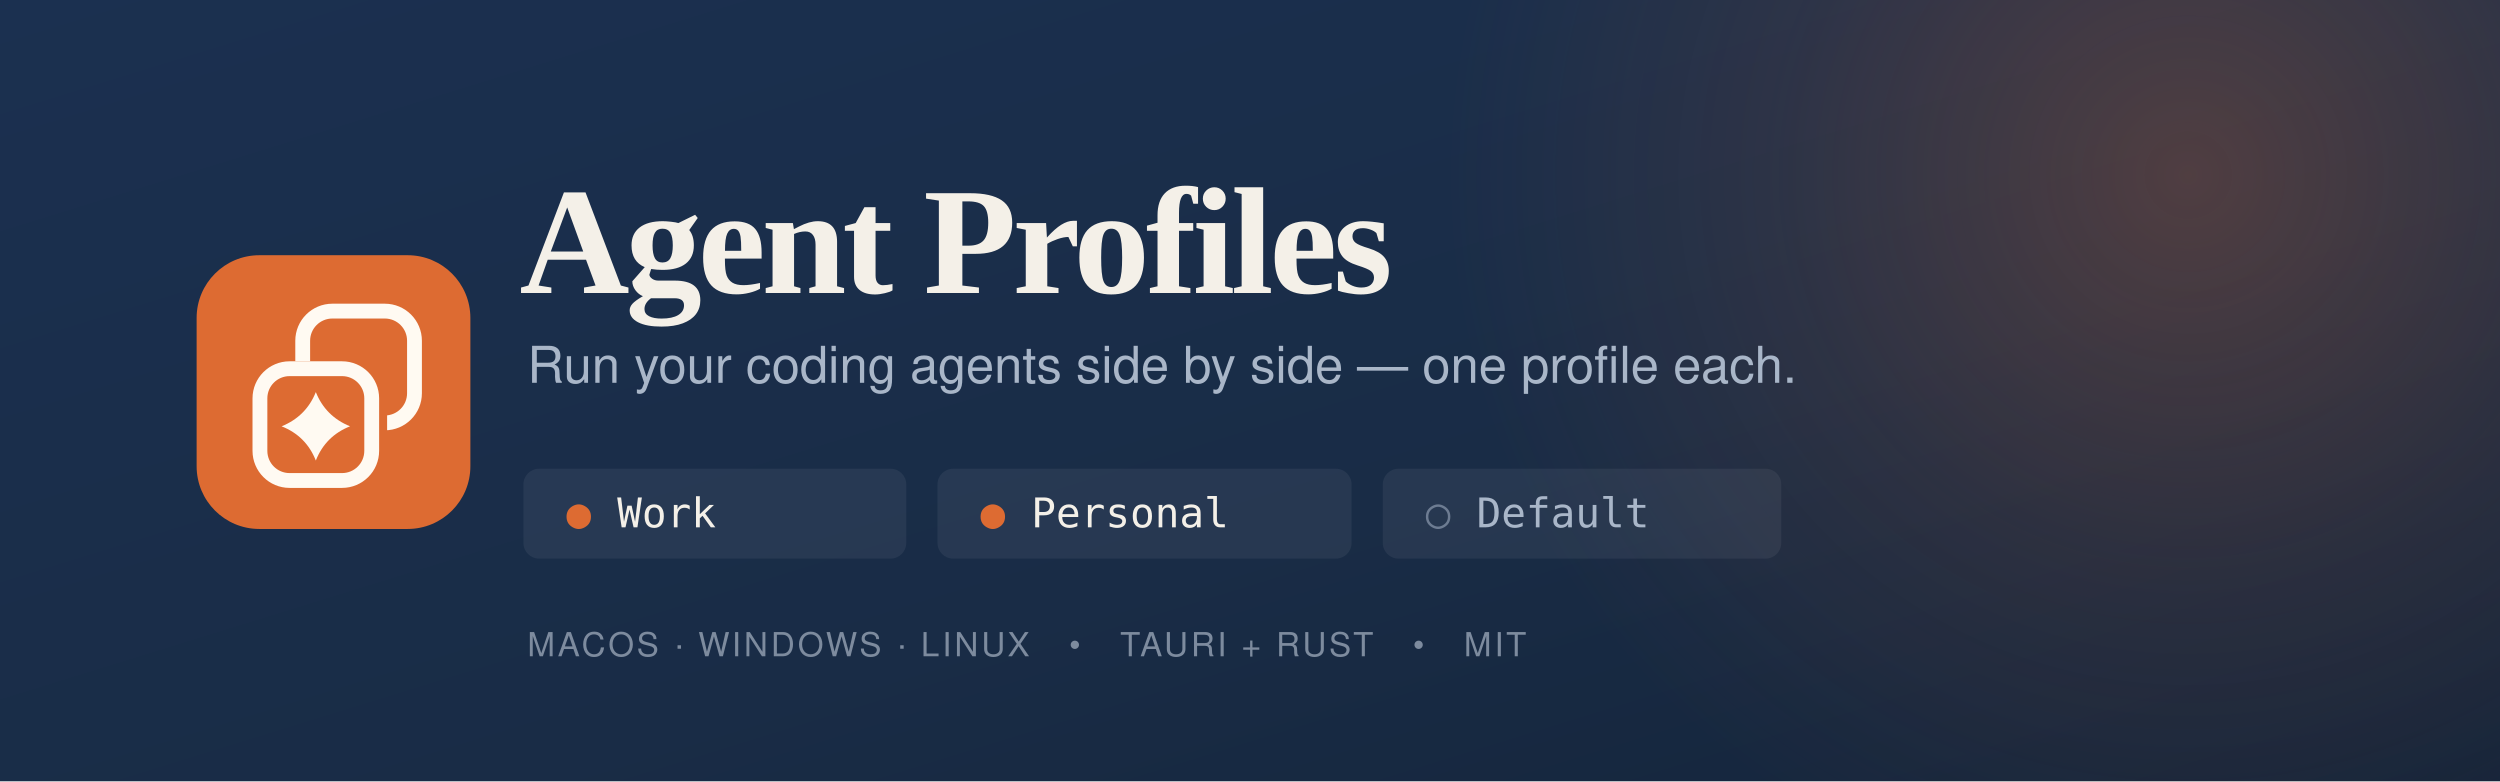
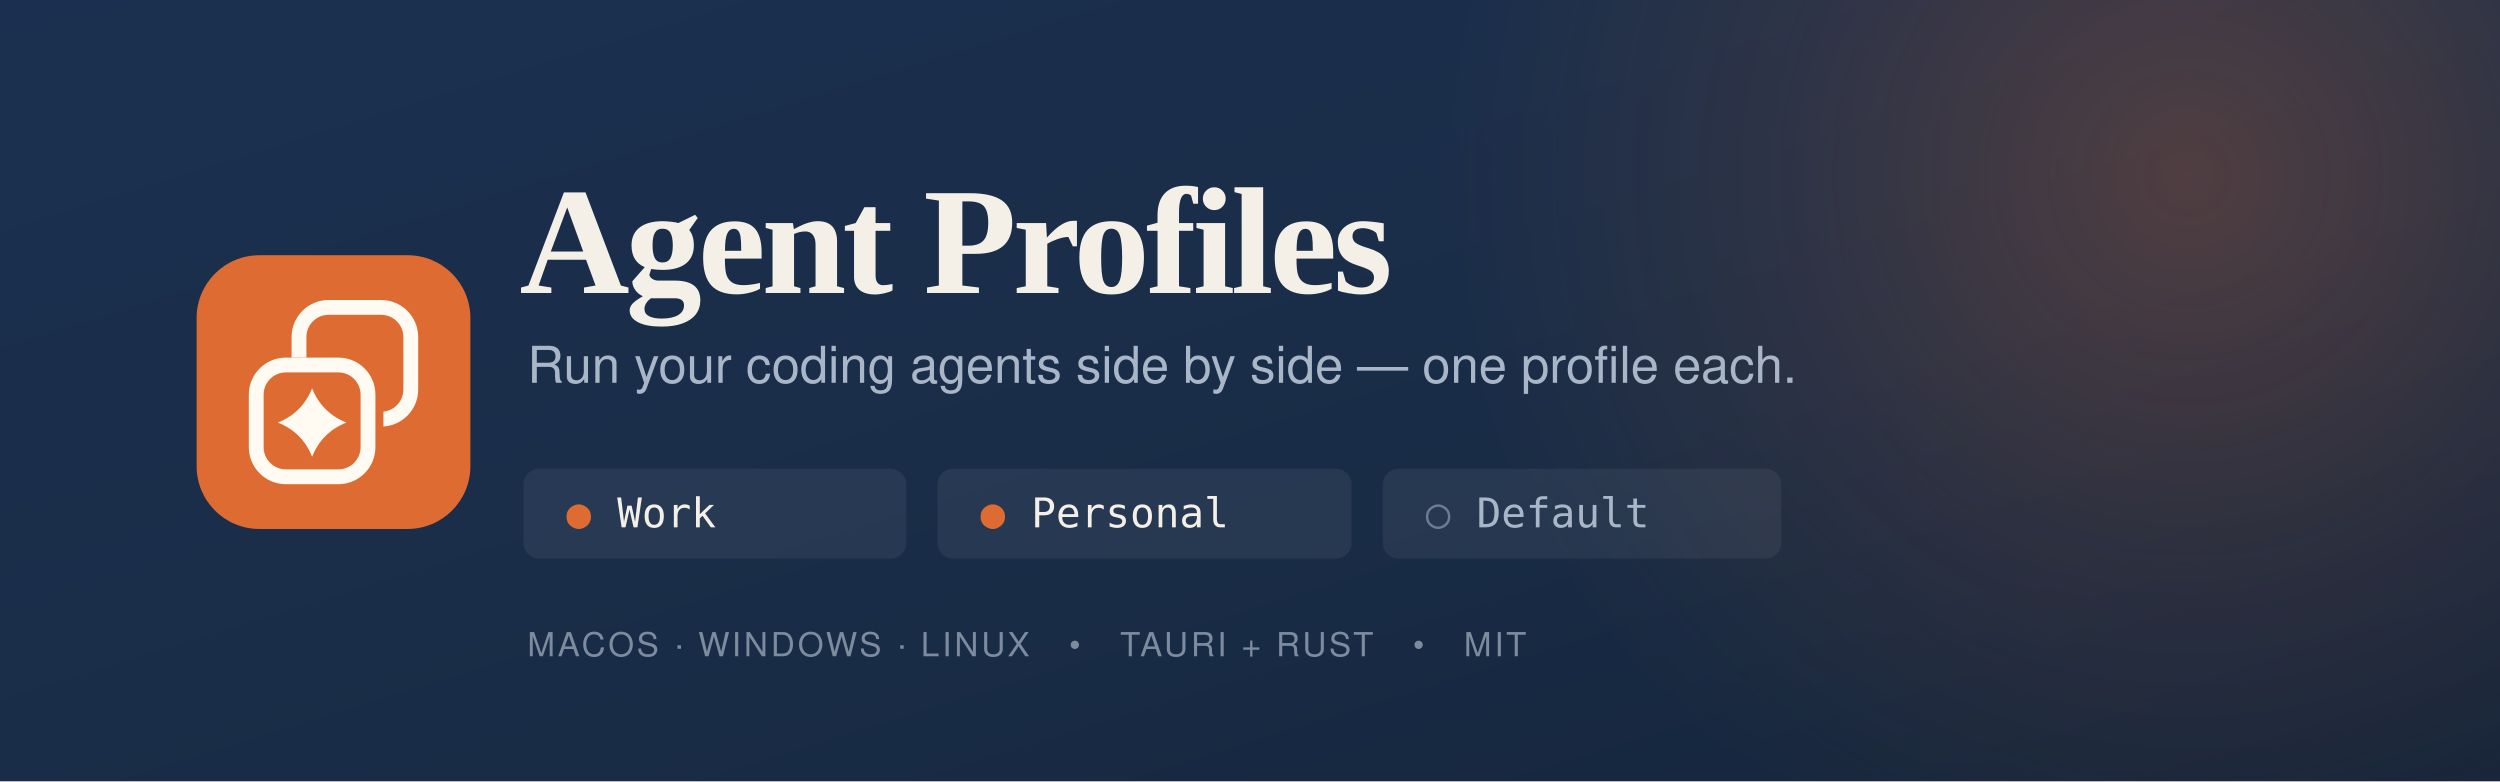
<svg xmlns="http://www.w3.org/2000/svg" width="1280" height="400" viewBox="0 0 1280 400" role="img" aria-label="Agent Profiles — run your coding agents in parallel, one profile each">
  <defs>
    <linearGradient id="bg" x1="0" y1="0" x2="1" y2="1">
      <stop offset="0%" stop-color="#1b3050" />
      <stop offset="60%" stop-color="#192c46" />
      <stop offset="100%" stop-color="#14243a" />
    </linearGradient>
    <radialGradient id="glow" cx="50%" cy="50%" r="50%">
      <stop offset="0%" stop-color="#dd6b32" stop-opacity="0.28" />
      <stop offset="55%" stop-color="#dd6b32" stop-opacity="0.10" />
      <stop offset="100%" stop-color="#dd6b32" stop-opacity="0" />
    </radialGradient>
  </defs>
  <rect width="1280" height="400" fill="url(#bg)" />
  <circle cx="1120" cy="90" r="380" fill="url(#glow)" />
  <g transform="translate(96 126) scale(0.146)">
    <rect x="32" y="32" width="960" height="960" rx="220" fill="#dd6b32" />
    <mask id="behind">
      <rect width="1024" height="1024" fill="#fff" />
-       <rect x="228" y="404" width="472" height="472" rx="132" fill="#000" />
+       <rect x="215" y="391" width="472" height="472" rx="132" fill="#000" />
    </mask>
    <g fill="none" stroke="#fffaf2" stroke-width="52">
-       <rect x="404" y="228" width="392" height="392" rx="104" mask="url(#behind)" />
-       <rect x="254" y="430" width="392" height="392" rx="104" />
+       <rect x="391" y="215" width="392" height="392" rx="104" mask="url(#behind)" />
+       <rect x="241" y="417" width="392" height="392" rx="104" />
    </g>
-     <path d="M 450 512 Q 484 597 570 632 Q 484 666 450 752 Q 416 666 330 632 Q 416 597 450 512 Z" fill="#fffaf2" />
+     <path d="M 437 499 Q 471 584 557 619 Q 471 653 437 739 Q 403 653 317 619 Q 403 584 437 499 Z" fill="#fffaf2" />
  </g>
  <text x="266" y="150" font-family="Georgia, 'Times New Roman', serif" font-size="78" font-weight="700" fill="#f4f0e8" letter-spacing="-2">Agent Profiles</text>
  <text x="270" y="196" font-family="Avenir Next, Avenir, Helvetica, Arial, sans-serif" font-size="26" fill="#a9b6c8">Run your coding agents side by side — one profile each.</text>
  <g font-family="SFMono-Regular, Consolas, monospace" font-size="21">
    <rect x="268" y="240" width="196" height="46" rx="8" fill="#ffffff" opacity="0.06" />
    <text x="290" y="270" fill="#dd6b32">●</text>
    <text x="316" y="270" fill="#f4f0e8">Work</text>
    <rect x="480" y="240" width="212" height="46" rx="8" fill="#ffffff" opacity="0.06" />
    <text x="502" y="270" fill="#dd6b32">●</text>
    <text x="528" y="270" fill="#f4f0e8">Personal</text>
    <rect x="708" y="240" width="204" height="46" rx="8" fill="#ffffff" opacity="0.06" />
    <text x="730" y="270" fill="#6d7c92">○</text>
    <text x="756" y="270" fill="#a9b6c8">Default</text>
  </g>
  <text x="270" y="336" font-family="Avenir Next, Avenir, Helvetica, Arial, sans-serif" font-size="17" fill="#7d8b9e" letter-spacing="1.5">MACOS · WINDOWS · LINUX   •   TAURI + RUST   •   MIT</text>
</svg>
